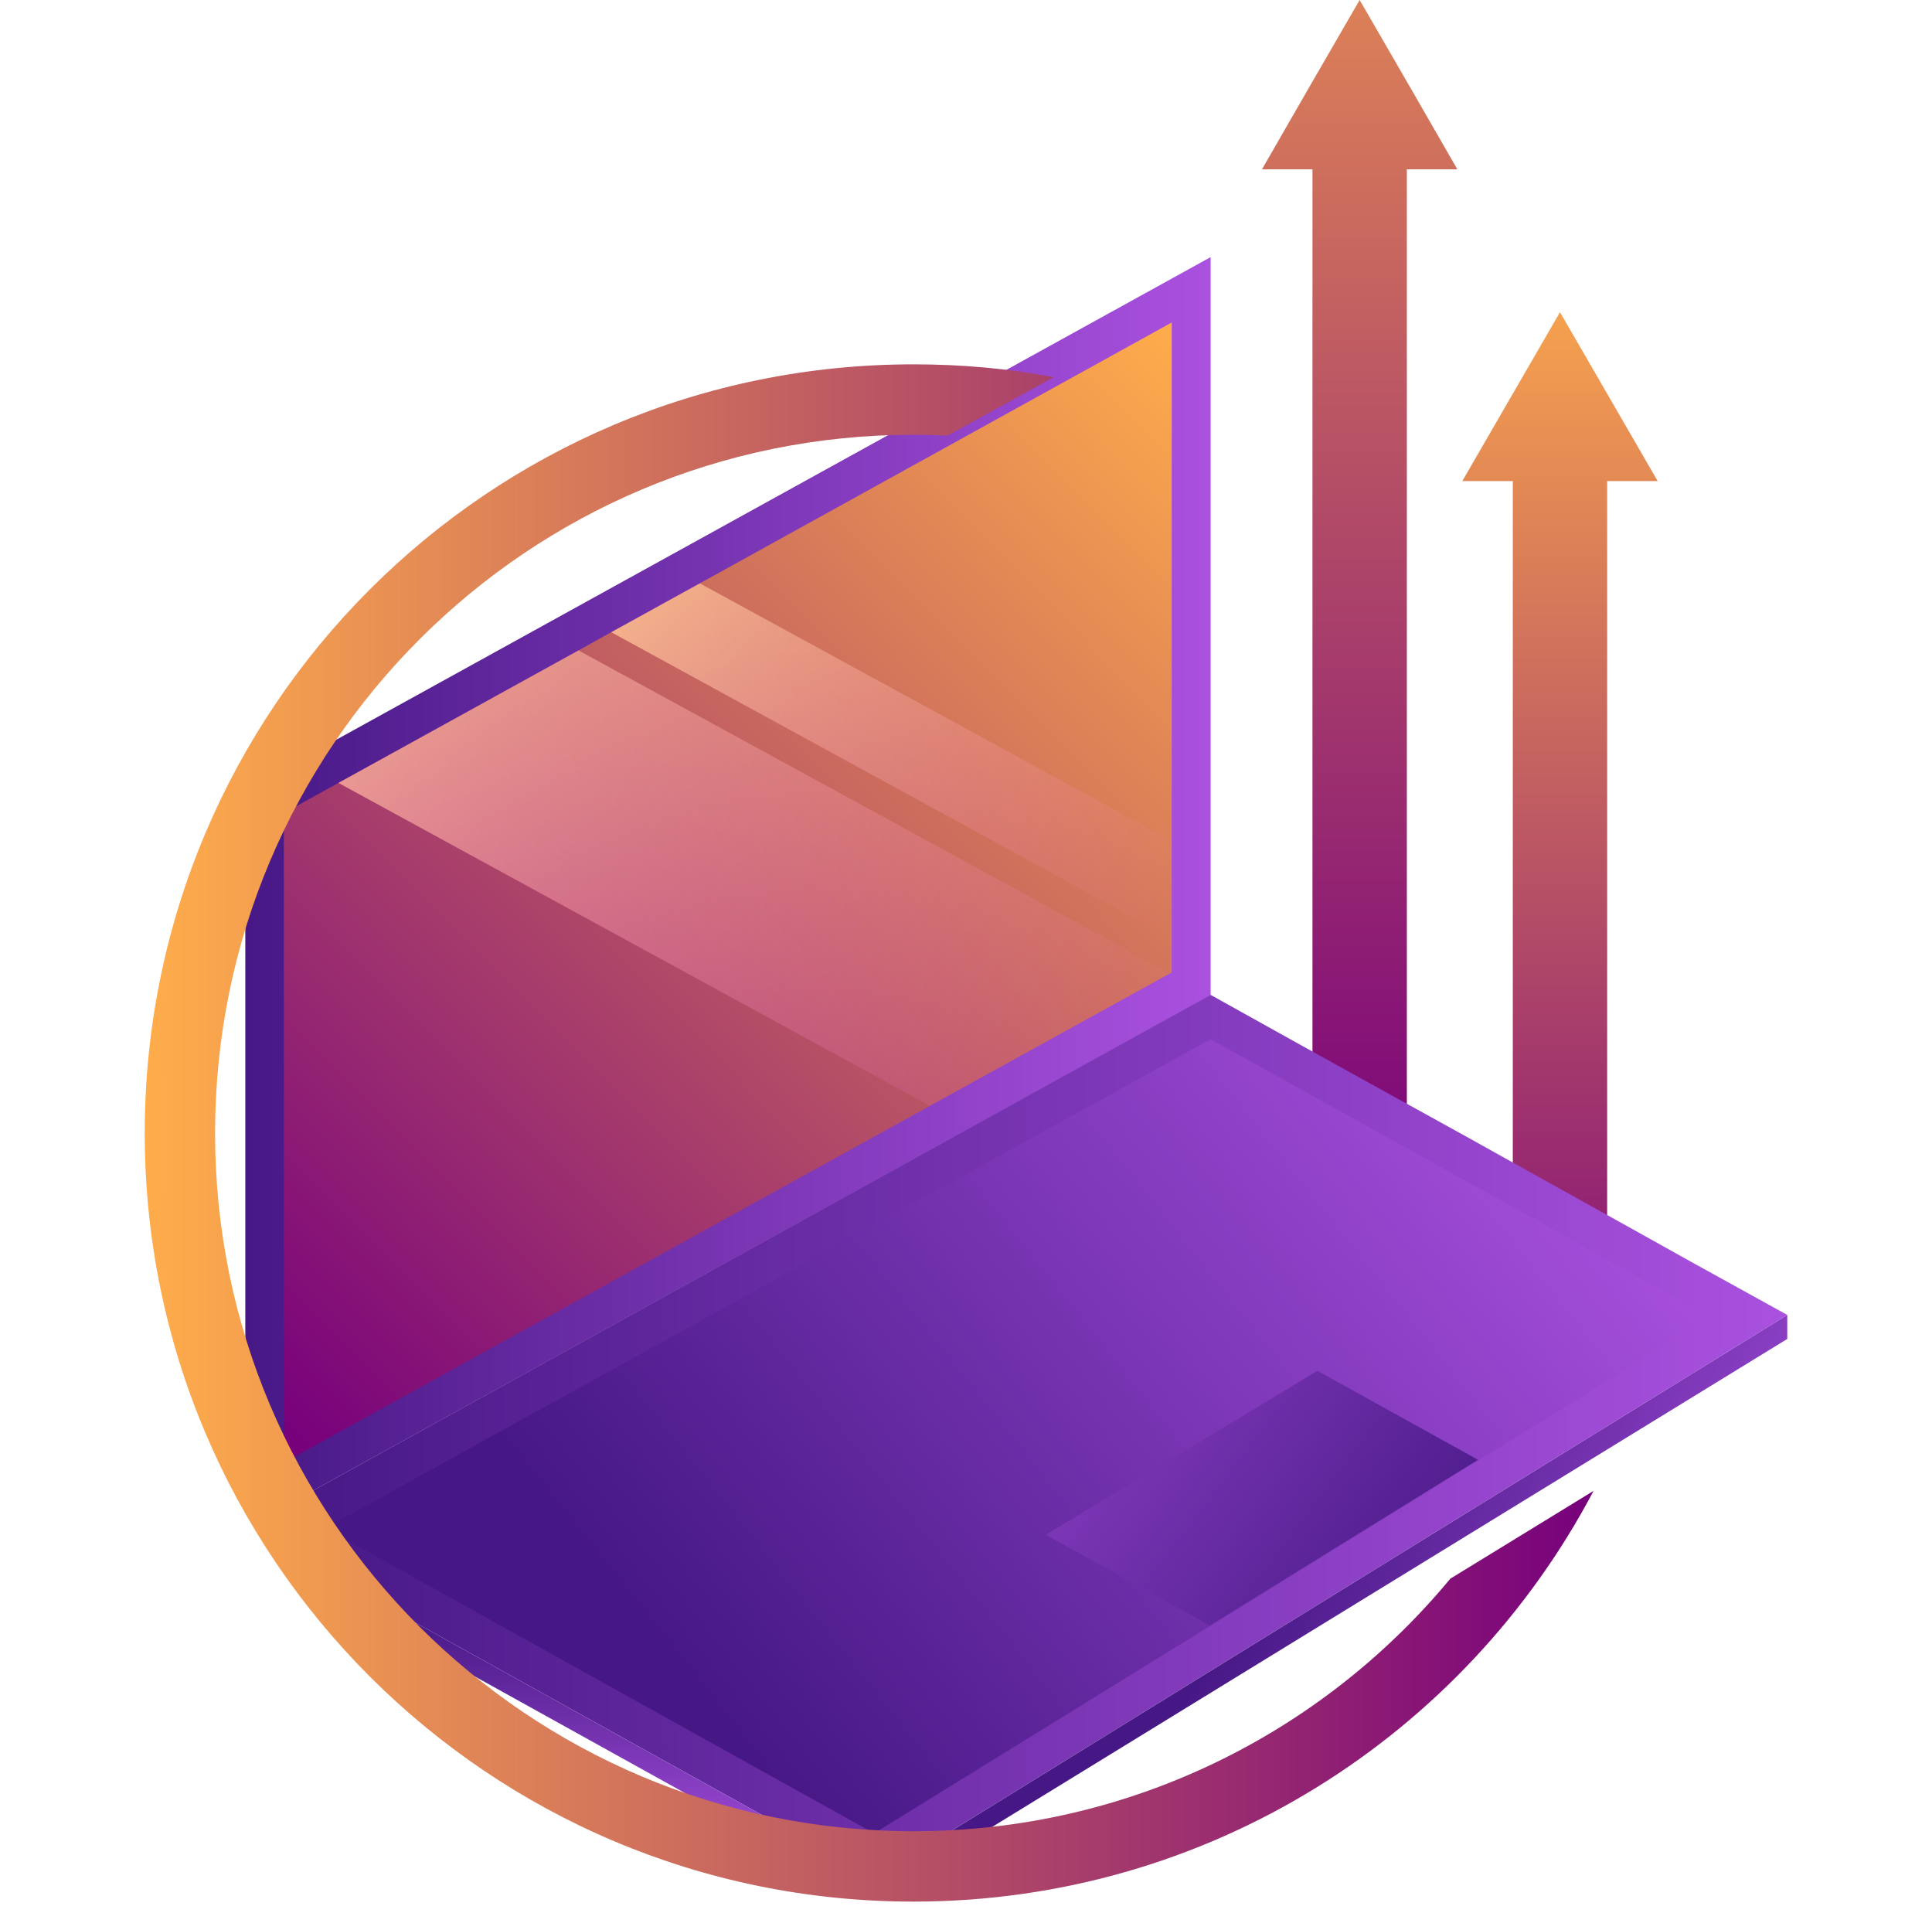
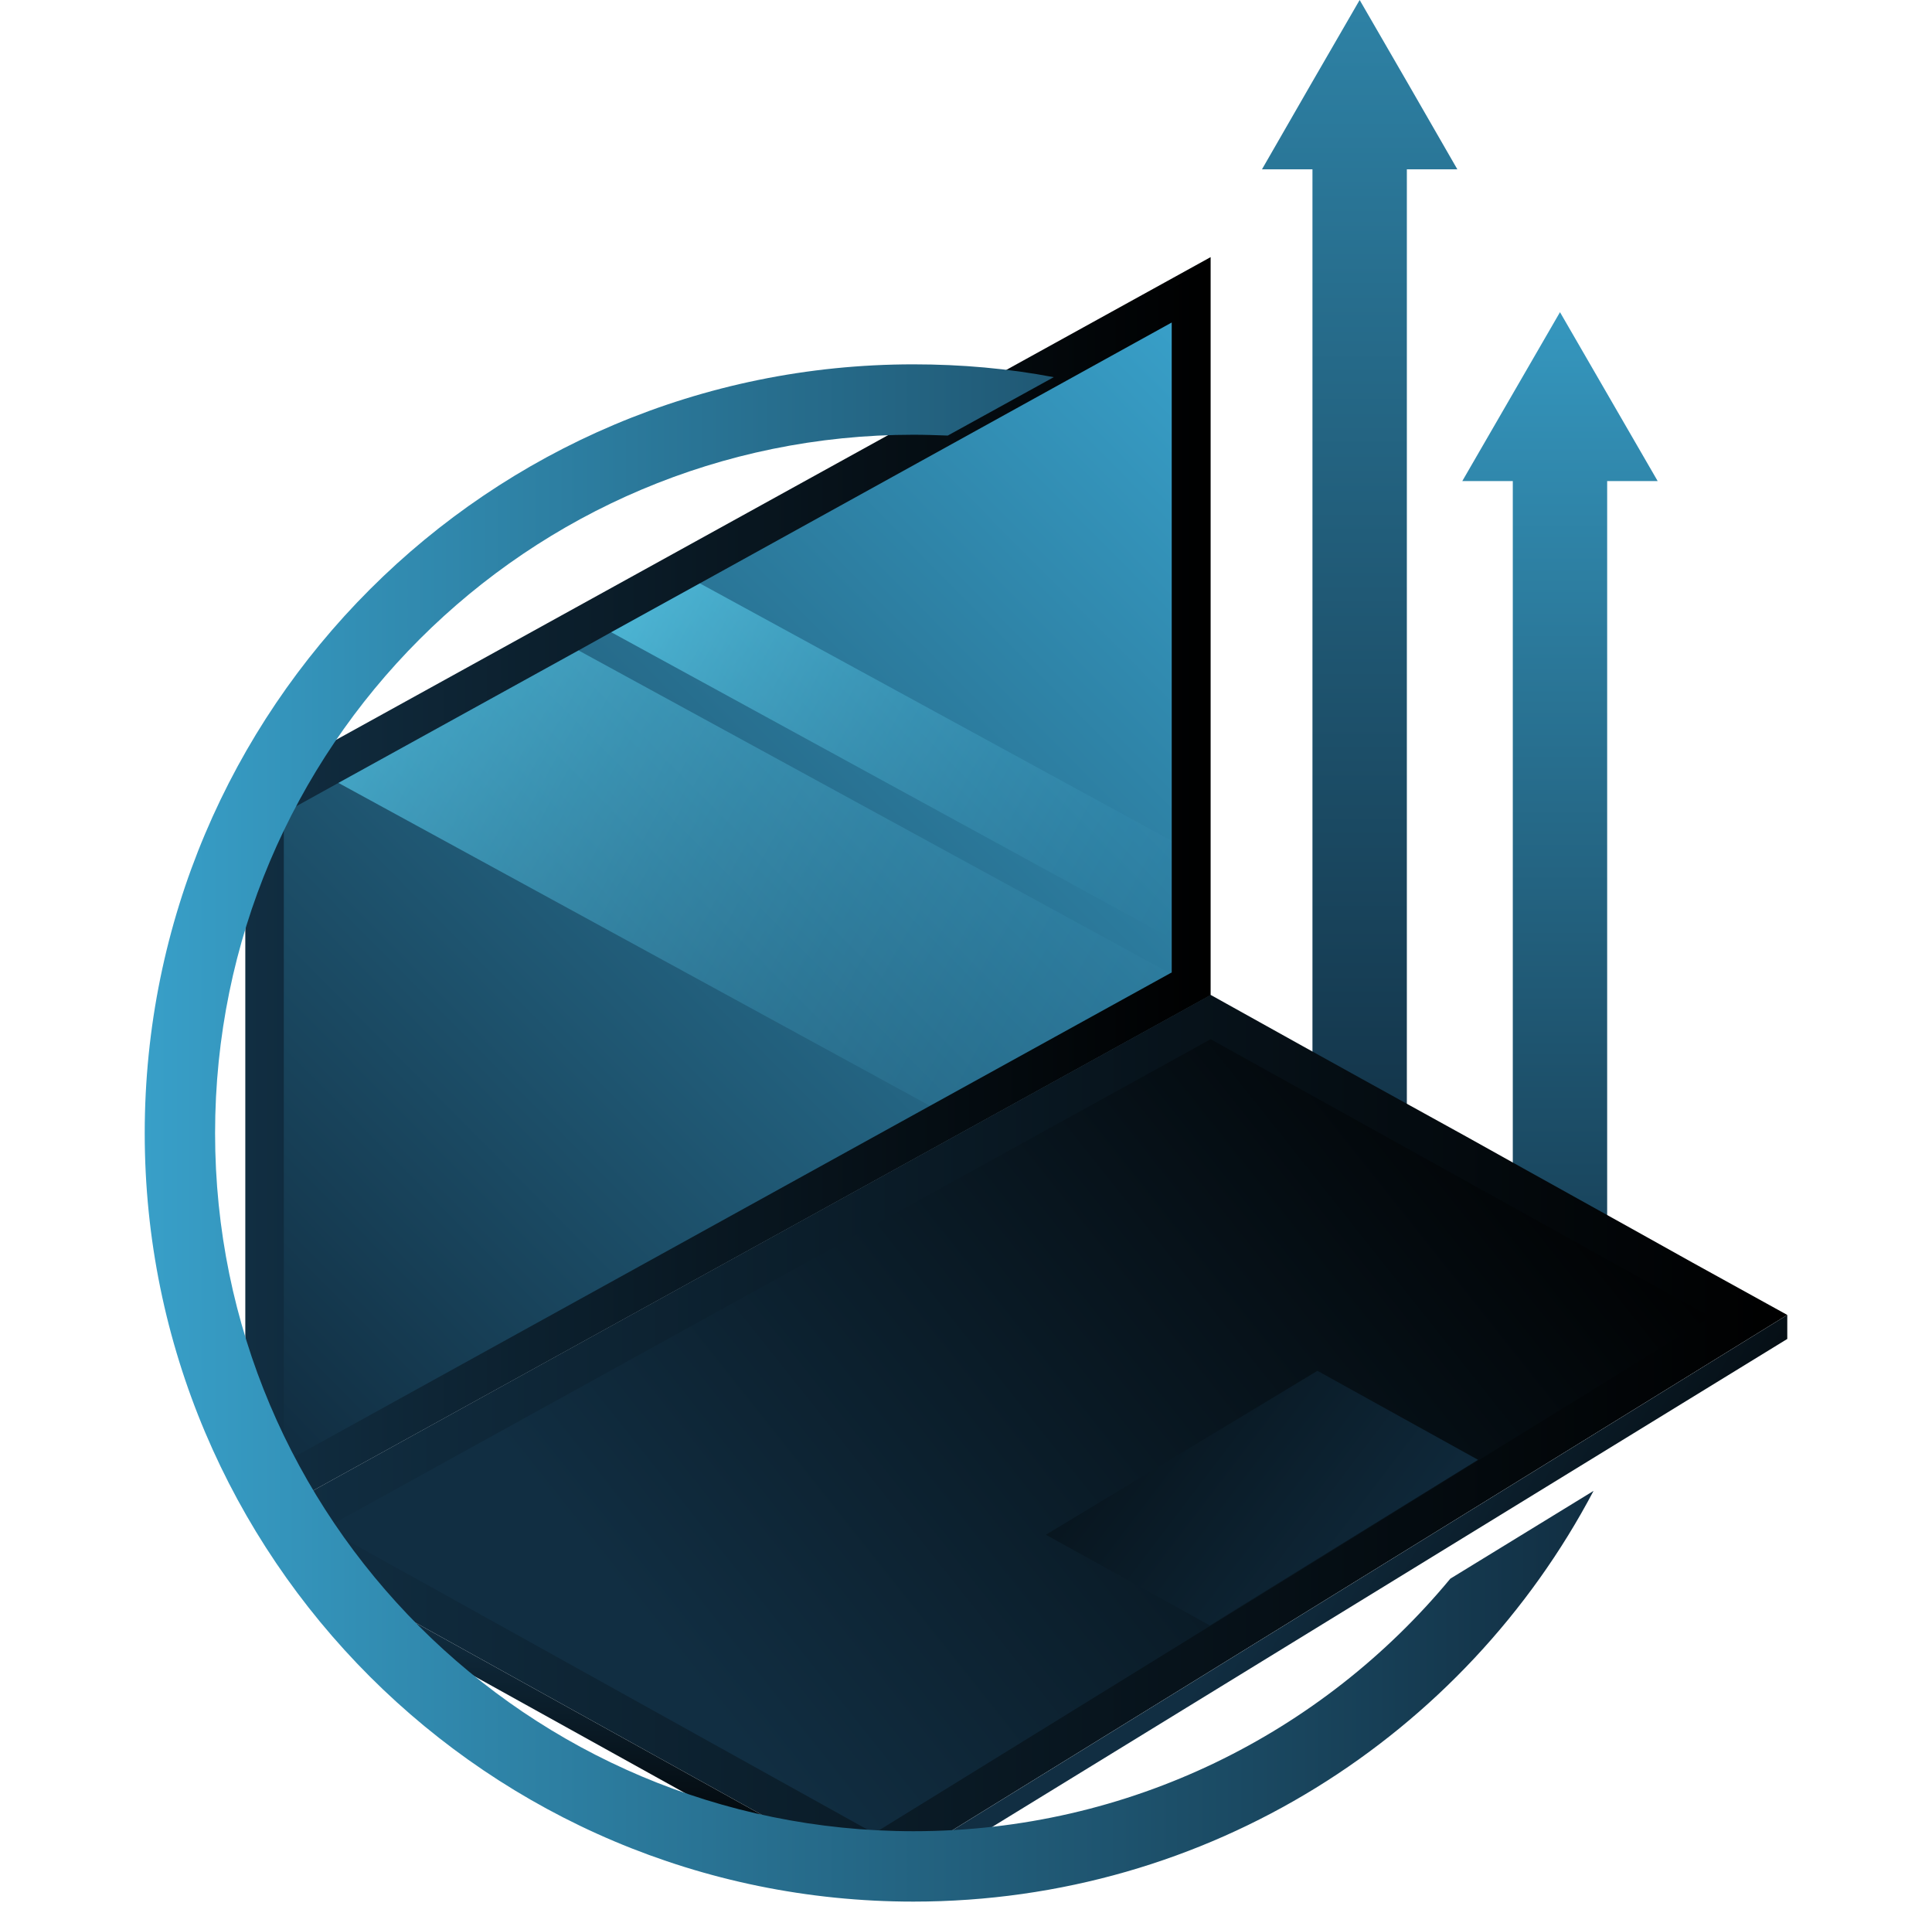
<svg xmlns="http://www.w3.org/2000/svg" width="98" height="97" viewBox="0 0 98 97" fill="none">
  <path d="M71.446 4.283L68.968 0L66.49 4.283L64.013 8.588H66.574V62.09H71.362V8.588H73.924L71.446 4.283Z" fill="url(#paint0_linear_3307_660)" />
  <path d="M81.607 20.115L79.13 15.832L76.652 20.115L74.174 24.398H76.736V68.955H81.523V24.398H84.085L81.607 20.115Z" fill="url(#paint1_linear_3307_660)" />
  <path d="M61.409 13.04V50.478L14.102 76.578L12.443 75.066V40.063L61.409 13.04Z" fill="url(#paint2_linear_3307_660)" />
  <path d="M59.435 16.356V49.322L59.351 49.364L47.172 56.084L14.396 74.183V41.238L17.167 39.706L29.346 32.986L31.005 32.063L35.498 29.585L59.435 16.356Z" fill="url(#paint3_linear_3307_660)" />
  <path d="M90.658 66.688L45.849 94.341L42.595 94.236L17.881 80.525L18.133 80.273L14.101 76.577L61.408 50.456L66.049 53.039L69.156 54.761L74.406 57.659L77.492 59.38L82.742 62.299L85.828 64.021L90.658 66.688Z" fill="url(#paint4_linear_3307_660)" />
  <path d="M16.496 77.503L61.41 52.705L86.775 66.794L44.339 92.978L16.496 77.503Z" fill="url(#paint5_linear_3307_660)" />
  <path d="M53.052 77.837L66.826 69.522L74.973 74.036L61.367 82.435L53.052 77.837Z" fill="url(#paint6_linear_3307_660)" />
  <path d="M42.595 94.237L40.58 94.174L17.189 81.197L17.881 80.525L42.595 94.237Z" fill="url(#paint7_linear_3307_660)" />
  <path d="M90.659 66.689V67.906L47.509 94.384L45.851 94.342L90.659 66.689Z" fill="url(#paint8_linear_3307_660)" />
  <path style="mix-blend-mode:screen" d="M59.35 49.365L47.172 56.084L17.166 39.706L29.345 32.987L59.35 49.365Z" fill="url(#paint9_linear_3307_660)" />
  <path style="mix-blend-mode:screen" d="M59.436 42.646V46.888V47.602L31.005 32.064L35.499 29.586L59.436 42.646Z" fill="url(#paint10_linear_3307_660)" />
  <path d="M46.333 92.872C26.764 92.872 10.91 77.019 10.91 57.47C10.91 37.901 26.764 22.048 46.333 22.048C46.921 22.048 47.488 22.069 48.076 22.09L53.451 19.129C51.142 18.688 48.769 18.478 46.333 18.478C24.79 18.478 7.341 35.927 7.341 57.47C7.341 78.993 24.79 96.442 46.333 96.442C61.304 96.442 74.302 88.001 80.832 75.612L73.567 80.064C67.079 87.896 57.294 92.872 46.333 92.872Z" fill="url(#paint11_linear_3307_660)" />
  <defs>
    <linearGradient id="paint0_linear_3307_660" x1="263.53" y1="-21.238" x2="263.53" y2="61.707" gradientUnits="userSpaceOnUse">
-       <stop stop-color="#FFAD4B" />
-       <stop offset="1" stop-color="#77007C" />
+       <stop stop-color="#389fc8" />
+       <stop offset="1" stop-color="#112e42" />
    </linearGradient>
    <linearGradient id="paint1_linear_3307_660" x1="221.629" y1="11.351" x2="221.629" y2="74.347" gradientUnits="userSpaceOnUse">
-       <stop stop-color="#FFAD4B" />
-       <stop offset="1" stop-color="#77007C" />
+       <stop stop-color="#389fc8" />
+       <stop offset="1" stop-color="#112e42" />
    </linearGradient>
    <linearGradient id="paint2_linear_3307_660" x1="12.437" y1="13.039" x2="61.404" y2="13.039" gradientUnits="userSpaceOnUse">
-       <stop stop-color="#461885" />
-       <stop offset="1" stop-color="#AA51E0" />
+       <stop stop-color="#112e42" />
+       <stop offset="1" stop-color="##389fc8" />
    </linearGradient>
    <linearGradient id="paint3_linear_3307_660" x1="95.639" y1="52.784" x2="44.753" y2="103.158" gradientUnits="userSpaceOnUse">
-       <stop stop-color="#FFAD4B" />
-       <stop offset="1" stop-color="#77007C" />
+       <stop stop-color="#389fc8" />
+       <stop offset="1" stop-color="#112e42" />
    </linearGradient>
    <linearGradient id="paint4_linear_3307_660" x1="14.099" y1="50.458" x2="90.653" y2="50.458" gradientUnits="userSpaceOnUse">
-       <stop stop-color="#461885" />
-       <stop offset="1" stop-color="#AA51E0" />
+       <stop stop-color="#112e42" />
+       <stop offset="1" stop-color="##389fc8" />
    </linearGradient>
    <linearGradient id="paint5_linear_3307_660" x1="92.153" y1="69.947" x2="49.706" y2="103.681" gradientUnits="userSpaceOnUse">
-       <stop stop-color="#AA51E0" />
-       <stop offset="1" stop-color="#461885" />
+       <stop stop-color="##389fc8" />
+       <stop offset="1" stop-color="#112e42" />
    </linearGradient>
    <linearGradient id="paint6_linear_3307_660" x1="48.918" y1="55.133" x2="77.804" y2="77.121" gradientUnits="userSpaceOnUse">
-       <stop stop-color="#AA51E0" />
-       <stop offset="1" stop-color="#461885" />
+       <stop stop-color="##389fc8" />
+       <stop offset="1" stop-color="#112e42" />
    </linearGradient>
    <linearGradient id="paint7_linear_3307_660" x1="26.183" y1="95.148" x2="26.183" y2="81.839" gradientUnits="userSpaceOnUse">
-       <stop stop-color="#AA51E0" />
-       <stop offset="1" stop-color="#461885" />
+       <stop stop-color="##389fc8" />
+       <stop offset="1" stop-color="#112e42" />
    </linearGradient>
    <linearGradient id="paint8_linear_3307_660" x1="72.927" y1="64.415" x2="94.494" y2="77.061" gradientUnits="userSpaceOnUse">
-       <stop stop-color="#461885" />
-       <stop offset="1" stop-color="#AA51E0" />
+       <stop stop-color="#112e42" />
+       <stop offset="1" stop-color="##389fc8" />
    </linearGradient>
    <linearGradient id="paint9_linear_3307_660" x1="18.459" y1="18.606" x2="65.745" y2="44.613" gradientUnits="userSpaceOnUse">
-       <stop stop-color="#FFAD4B" />
-       <stop offset="1" stop-color="#77007C" stop-opacity="0" />
+       <stop stop-color="#389fc8" />
+       <stop offset="1" stop-color="#112e42" stop-opacity="0" />
    </linearGradient>
    <linearGradient id="paint10_linear_3307_660" x1="32.09" y1="19.213" x2="65.116" y2="37.378" gradientUnits="userSpaceOnUse">
-       <stop stop-color="#FFAD4B" />
-       <stop offset="1" stop-color="#77007C" stop-opacity="0" />
+       <stop stop-color="#389fc8" />
+       <stop offset="1" stop-color="#112e42" stop-opacity="0" />
    </linearGradient>
    <linearGradient id="paint11_linear_3307_660" x1="7.345" y1="18.47" x2="80.832" y2="18.47" gradientUnits="userSpaceOnUse">
-       <stop stop-color="#FFAD4B" />
-       <stop offset="1" stop-color="#77007C" />
+       <stop stop-color="#389fc8" />
+       <stop offset="1" stop-color="#112e42" />
    </linearGradient>
  </defs>
</svg>
